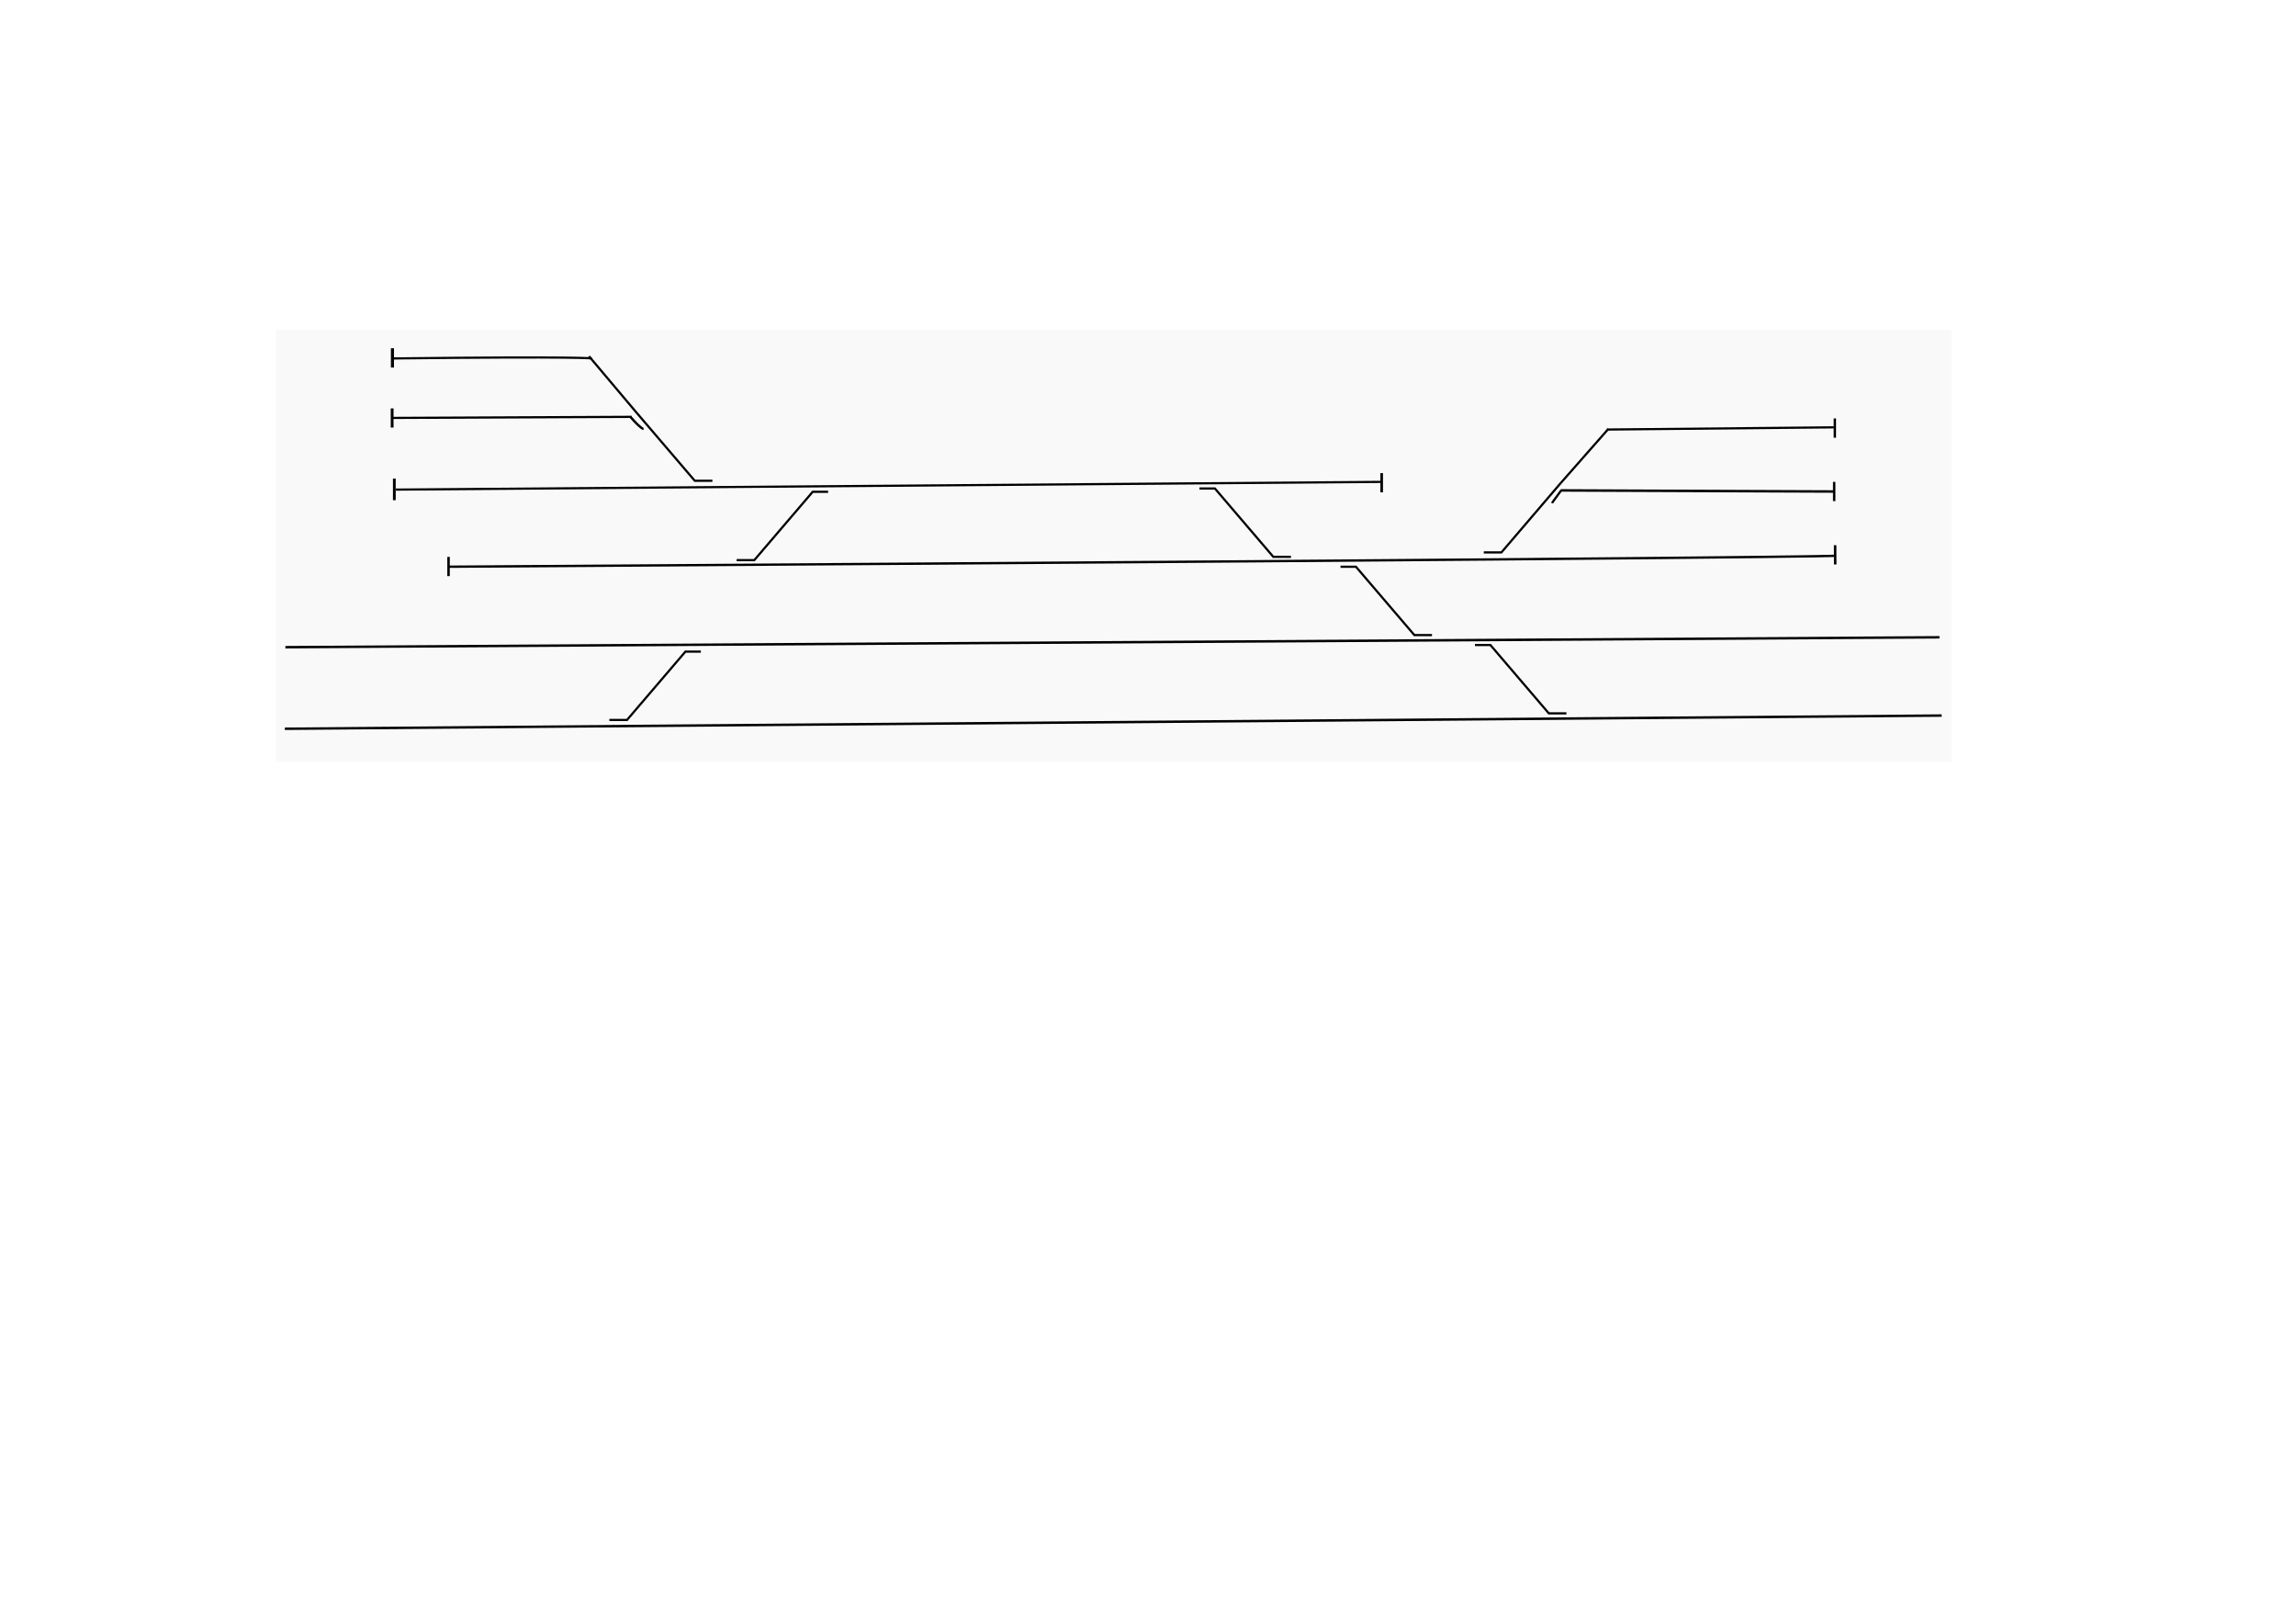
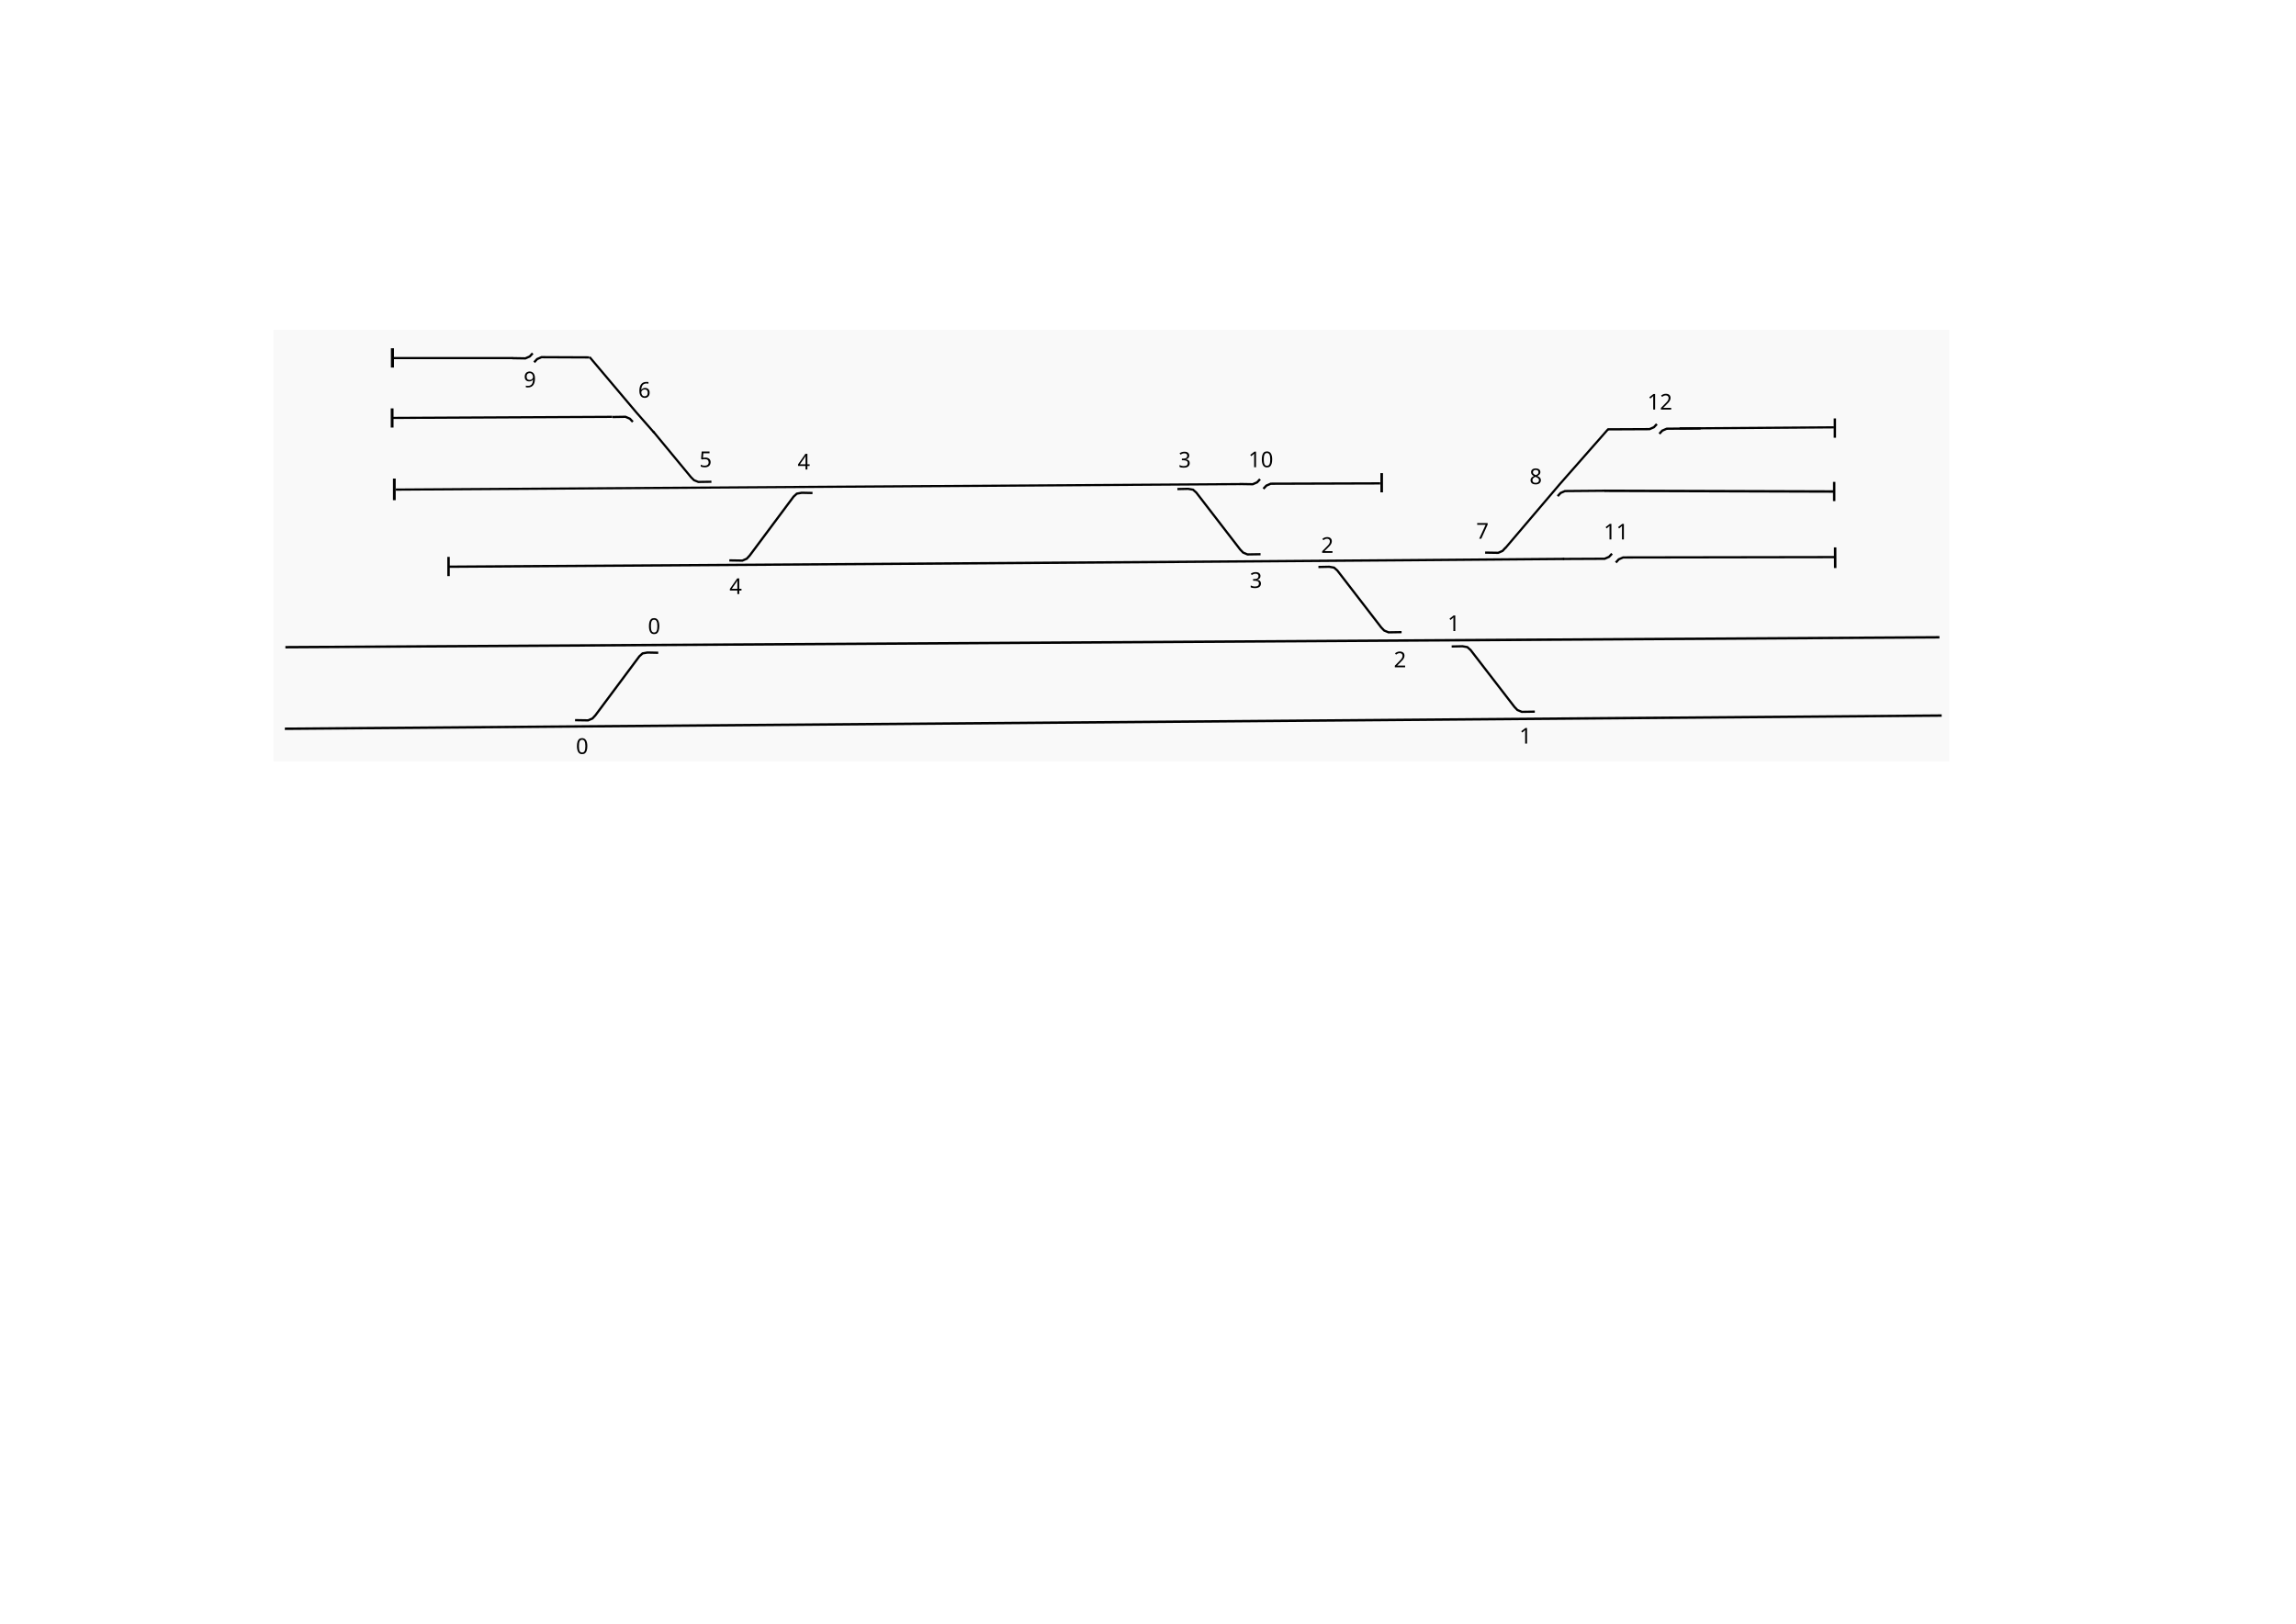
<svg xmlns="http://www.w3.org/2000/svg" width="297mm" height="210mm" viewBox="0 0 1052.362 744.094" id="svg2" version="1.1">
  <defs id="defs4" />
  <g id="layer2" style="display:inline">
-     <rect style="fill:#f9f9f9" id="rect3619" width="767.98" height="197.878" x="126.515" y="151.216" />
+     <rect style="fill:#f9f9f9" id="rect3619" width="767.98" height="197.878" x="125.379" y="151.09" />
+     <path style="fill:none;fill-rule:evenodd;stroke:#000000;stroke-width:1px;stroke-linecap:butt;stroke-linejoin:miter;stroke-opacity:1" d="m 299.39,197.72 17.356,20.996 1.347,1.339 2.001,0.804 5.982,-0.089" id="path4170" />
+     <path style="display:inline;fill:none;fill-rule:evenodd;stroke:#000000;stroke-width:1.041px;stroke-linecap:butt;stroke-linejoin:miter;stroke-opacity:1" d="m 301.692,299.143 -4.954,-0.105 -2.221,0.401 -1.484,1.35 -20.131,27.012 -1.346,1.452 -2.001,0.871 -5.981,-0.097" id="path4170-3" />
+     <path style="display:inline;fill:none;fill-rule:evenodd;stroke:#000000;stroke-width:1.041px;stroke-linecap:butt;stroke-linejoin:miter;stroke-opacity:1" d="m 372.406,225.929 -4.954,-0.105 -2.221,0.401 -1.484,1.35 -20.131,27.012 -1.346,1.452 -2.001,0.871 -5.981,-0.097" id="path4170-3-6" />
+     <path style="display:inline;fill:none;fill-rule:evenodd;stroke:#000000;stroke-width:1.024px;stroke-linecap:butt;stroke-linejoin:miter;stroke-opacity:1" d="m 539.644,224.122 4.955,-0.101 2.221,0.388 1.484,1.305 20.132,26.113 1.347,1.404 2.001,0.842 5.982,-0.094" id="path4170-7" />
+     <path style="display:inline;fill:none;fill-rule:evenodd;stroke:#000000;stroke-width:1.024px;stroke-linecap:butt;stroke-linejoin:miter;stroke-opacity:1" d="m 604.287,259.836 4.955,-0.101 2.221,0.388 1.484,1.305 20.132,26.113 1.347,1.404 2.001,0.842 5.982,-0.094" id="path4170-7-5" />
+     <path style="display:inline;fill:none;fill-rule:evenodd;stroke:#000000;stroke-width:1.024px;stroke-linecap:butt;stroke-linejoin:miter;stroke-opacity:1" d="m 665.359,296.265 4.955,-0.101 2.221,0.388 1.484,1.305 20.132,26.113 1.347,1.404 2.001,0.842 5.982,-0.094" id="path4170-7-3" />
+     <path style="display:inline;fill:none;fill-rule:evenodd;stroke:#000000;stroke-width:1.041px;stroke-linecap:butt;stroke-linejoin:miter;stroke-opacity:1" d="m 244.151,161.909 -1.346,1.452 -2.001,0.871 -5.981,-0.097" id="path4170-3-6-5" />
+     <path style="display:inline;fill:none;fill-rule:evenodd;stroke:#000000;stroke-width:1.041px;stroke-linecap:butt;stroke-linejoin:miter;stroke-opacity:1" d="m 244.838,166.008 1.346,-1.452 2.001,-0.871 21.874,0.097" id="path4170-3-6-5-6" />
+     <path style="display:inline;fill:none;fill-rule:evenodd;stroke:#000000;stroke-width:1.041px;stroke-linecap:butt;stroke-linejoin:miter;stroke-opacity:1" d="m 577.534,219.586 -1.346,1.452 -2.001,0.871 -5.981,-0.097" id="path4170-3-6-5-2" />
+     <path style="display:inline;fill:none;fill-rule:evenodd;stroke:#000000;stroke-width:1.041px;stroke-linecap:butt;stroke-linejoin:miter;stroke-opacity:1" d="m 579.082,223.997 1.346,-1.452 2.001,-0.871 50.175,-0.156" id="path4170-3-6-5-9" />
+     <path style="display:inline;fill:none;fill-rule:evenodd;stroke:#000000;stroke-width:1.041px;stroke-linecap:butt;stroke-linejoin:miter;stroke-opacity:1" d="m 760.556,198.795 1.346,-1.452 2.001,-0.871 15.578,-0.156" id="path4170-3-6-5-9-1" />
+     <path style="display:inline;fill:none;fill-rule:evenodd;stroke:#000000;stroke-width:1.041px;stroke-linecap:butt;stroke-linejoin:miter;stroke-opacity:1" d="m 759.407,194.335 -1.346,1.452 -2.001,0.871 -19.176,0.093" id="path4170-3-6-5-2-2" />
+     <path style="display:inline;fill:none;fill-rule:evenodd;stroke:#000000;stroke-width:1.041px;stroke-linecap:butt;stroke-linejoin:miter;stroke-opacity:1" d="m 690.034,251.015 -1.346,1.452 -2.001,0.871 -5.981,-0.097" id="path4170-3-6-5-2-7" />
+     <path style="display:inline;fill:none;fill-rule:evenodd;stroke:#000000;stroke-width:1.041px;stroke-linecap:butt;stroke-linejoin:miter;stroke-opacity:1" d="m 713.948,227.367 1.346,-1.452 2.001,-0.871 18.256,-0.156" id="path4170-3-6-5-9-1-0" />
+     <path style="display:inline;fill:none;fill-rule:evenodd;stroke:#000000;stroke-width:1.041px;stroke-linecap:butt;stroke-linejoin:miter;stroke-opacity:1" d="m 290.043,193.329 -1.346,-1.452 -2.001,-0.871 -5.981,0.097" id="path4170-3-6-5-93" />
+     <path style="display:inline;fill:none;fill-rule:evenodd;stroke:#000000;stroke-width:1.041px;stroke-linecap:butt;stroke-linejoin:miter;stroke-opacity:1" d="m 738.85,253.731 -1.346,1.452 -2.001,0.871 -19.176,0.093" id="path4170-3-6-5-2-2-6" />
+     <path style="display:inline;fill:none;fill-rule:evenodd;stroke:#000000;stroke-width:1.041px;stroke-linecap:butt;stroke-linejoin:miter;stroke-opacity:1" d="m 740.605,257.785 1.346,-1.452 2.001,-0.871 96.895,-0.156" id="path4170-3-6-5-9-1-06" />
+     <text xml:space="preserve" style="font-style:normal;font-weight:normal;font-size:10px;line-height:100%;font-family:sans-serif;letter-spacing:0px;word-spacing:0px;fill:#000000;fill-opacity:1;stroke:none;stroke-width:1px;stroke-linecap:butt;stroke-linejoin:miter;stroke-opacity:1" x="696.366" y="340.751" id="text4431">
+       <tspan id="tspan4433" x="696.366" y="340.751">1</tspan>
+     </text>
+     <text xml:space="preserve" style="font-style:normal;font-weight:normal;font-size:10px;line-height:100%;font-family:sans-serif;letter-spacing:0px;word-spacing:0px;display:inline;fill:#000000;fill-opacity:1;stroke:none;stroke-width:1px;stroke-linecap:butt;stroke-linejoin:miter;stroke-opacity:1" x="663.467" y="289.179" id="text4431-1">
+       <tspan id="tspan4433-8" x="663.467" y="289.179">1</tspan>
+     </text>
+     <text xml:space="preserve" style="font-style:normal;font-weight:normal;font-size:10px;line-height:100%;font-family:sans-serif;letter-spacing:0px;word-spacing:0px;fill:#000000;fill-opacity:1;stroke:none;stroke-width:1px;stroke-linecap:butt;stroke-linejoin:miter;stroke-opacity:1" x="638.831" y="305.803" id="text4453">
+       <tspan id="tspan4455" x="638.831" y="305.803">2</tspan>
+     </text>
+     <text xml:space="preserve" style="font-style:normal;font-weight:normal;font-size:10px;line-height:100%;font-family:sans-serif;letter-spacing:0px;word-spacing:0px;display:inline;fill:#000000;fill-opacity:1;stroke:none;stroke-width:1px;stroke-linecap:butt;stroke-linejoin:miter;stroke-opacity:1" x="605.529" y="253.361" id="text4453-7">
+       <tspan id="tspan4455-9" x="605.529" y="253.361">2</tspan>
+     </text>
+     <text xml:space="preserve" style="font-style:normal;font-weight:normal;font-size:10px;line-height:100%;font-family:sans-serif;letter-spacing:0px;word-spacing:0px;fill:#000000;fill-opacity:1;stroke:none;stroke-width:1px;stroke-linecap:butt;stroke-linejoin:miter;stroke-opacity:1" x="572.802" y="269.423" id="text4475">
+       <tspan id="tspan4477" x="572.802" y="269.423">3</tspan>
+     </text>
+     <text xml:space="preserve" style="font-style:normal;font-weight:normal;font-size:10px;line-height:100%;font-family:sans-serif;letter-spacing:0px;word-spacing:0px;display:inline;fill:#000000;fill-opacity:1;stroke:none;stroke-width:1px;stroke-linecap:butt;stroke-linejoin:miter;stroke-opacity:1" x="540.158" y="214.238" id="text4475-2">
+       <tspan id="tspan4477-0" x="540.158" y="214.238">3</tspan>
+     </text>
+     <text xml:space="preserve" style="font-style:normal;font-weight:normal;font-size:10px;line-height:100%;font-family:sans-serif;letter-spacing:0px;word-spacing:0px;fill:#000000;fill-opacity:1;stroke:none;stroke-width:1px;stroke-linecap:butt;stroke-linejoin:miter;stroke-opacity:1" x="263.959" y="345.511" id="text4497">
+       <tspan id="tspan4499" x="263.959" y="345.511">0</tspan>
+     </text>
+     <text xml:space="preserve" style="font-style:normal;font-weight:normal;font-size:10px;line-height:100%;font-family:sans-serif;letter-spacing:0px;word-spacing:0px;display:inline;fill:#000000;fill-opacity:1;stroke:none;stroke-width:1px;stroke-linecap:butt;stroke-linejoin:miter;stroke-opacity:1" x="296.959" y="290.511" id="text4497-2">
+       <tspan id="tspan4499-3" x="296.959" y="290.511">0</tspan>
+     </text>
+     <text xml:space="preserve" style="font-style:normal;font-weight:normal;font-size:10px;line-height:100%;font-family:sans-serif;letter-spacing:0px;word-spacing:0px;fill:#000000;fill-opacity:1;stroke:none;stroke-width:1px;stroke-linecap:butt;stroke-linejoin:miter;stroke-opacity:1" x="365.584" y="215.167" id="text4519">
+       <tspan id="tspan4521" x="365.584" y="215.167">4</tspan>
+     </text>
+     <text xml:space="preserve" style="font-style:normal;font-weight:normal;font-size:10px;line-height:100%;font-family:sans-serif;letter-spacing:0px;word-spacing:0px;display:inline;fill:#000000;fill-opacity:1;stroke:none;stroke-width:1px;stroke-linecap:butt;stroke-linejoin:miter;stroke-opacity:1" x="334.341" y="272.242" id="text4519-7">
+       <tspan id="tspan4521-5" x="334.341" y="272.242">4</tspan>
+     </text>
+     <text xml:space="preserve" style="font-style:normal;font-weight:normal;font-size:10px;line-height:100%;font-family:sans-serif;letter-spacing:0px;word-spacing:0px;fill:#000000;fill-opacity:1;stroke:none;stroke-width:1px;stroke-linecap:butt;stroke-linejoin:miter;stroke-opacity:1" x="320.552" y="214.063" id="text4541">
+       <tspan id="tspan4543" x="320.552" y="214.063">5</tspan>
+     </text>
+     <text xml:space="preserve" style="font-style:normal;font-weight:normal;font-size:10px;line-height:100%;font-family:sans-serif;letter-spacing:0px;word-spacing:0px;fill:#000000;fill-opacity:1;stroke:none;stroke-width:1px;stroke-linecap:butt;stroke-linejoin:miter;stroke-opacity:1" x="292.507" y="182.248" id="text4545">
+       <tspan id="tspan4547" x="292.507" y="182.248">6</tspan>
+     </text>
+     <text xml:space="preserve" style="font-style:normal;font-weight:normal;font-size:10px;line-height:100%;font-family:sans-serif;letter-spacing:0px;word-spacing:0px;fill:#000000;fill-opacity:1;stroke:none;stroke-width:1px;stroke-linecap:butt;stroke-linejoin:miter;stroke-opacity:1" x="676.624" y="246.855" id="text4549">
+       <tspan id="tspan4551" x="676.624" y="246.855">7</tspan>
+     </text>
+     <text xml:space="preserve" style="font-style:normal;font-weight:normal;font-size:10px;line-height:100%;font-family:sans-serif;letter-spacing:0px;word-spacing:0px;fill:#000000;fill-opacity:1;stroke:none;stroke-width:1px;stroke-linecap:butt;stroke-linejoin:miter;stroke-opacity:1" x="701.041" y="221.886" id="text4553">
+       <tspan id="tspan4555" x="701.041" y="221.886">8</tspan>
+     </text>
+     <text xml:space="preserve" style="font-style:normal;font-weight:normal;font-size:10px;line-height:100%;font-family:sans-serif;letter-spacing:0px;word-spacing:0px;fill:#000000;fill-opacity:1;stroke:none;stroke-width:1px;stroke-linecap:butt;stroke-linejoin:miter;stroke-opacity:1" x="240" y="177.465" id="text4557">
+       <tspan id="tspan4559" x="240" y="177.465">9</tspan>
+     </text>
+     <text xml:space="preserve" style="font-style:normal;font-weight:normal;font-size:10px;line-height:100%;font-family:sans-serif;letter-spacing:0px;word-spacing:0px;fill:#000000;fill-opacity:1;stroke:none;stroke-width:1px;stroke-linecap:butt;stroke-linejoin:miter;stroke-opacity:1" x="572.149" y="214.107" id="text4561">
+       <tspan id="tspan4563" x="572.149" y="214.107">10</tspan>
+     </text>
+     <text xml:space="preserve" style="font-style:normal;font-weight:normal;font-size:10px;line-height:100%;font-family:sans-serif;letter-spacing:0px;word-spacing:0px;fill:#000000;fill-opacity:1;stroke:none;stroke-width:1px;stroke-linecap:butt;stroke-linejoin:miter;stroke-opacity:1" x="735.029" y="247.214" id="text4565">
+       <tspan id="tspan4567" x="735.029" y="247.214">11</tspan>
+     </text>
+     <text xml:space="preserve" style="font-style:normal;font-weight:normal;font-size:10px;line-height:100%;font-family:sans-serif;letter-spacing:0px;word-spacing:0px;fill:#000000;fill-opacity:1;stroke:none;stroke-width:1px;stroke-linecap:butt;stroke-linejoin:miter;stroke-opacity:1" x="755.061" y="187.69" id="text4569">
+       <tspan id="tspan4571" x="755.061" y="187.69">12</tspan>
+     </text>
  </g>
  <g id="layer1" transform="translate(0,-308.2677)" style="display:inline">
    <path style="fill:none;fill-rule:evenodd;stroke:#000000;stroke-width:1.12px;stroke-linecap:butt;stroke-linejoin:miter;stroke-opacity:1" d="m 130.557,642.235 c 759.392,-6.051 759.392,-6.051 759.392,-6.051" id="path3336" />
    <path style="fill:none;fill-rule:evenodd;stroke:#000000;stroke-width:1.121px;stroke-linecap:butt;stroke-linejoin:miter;stroke-opacity:1" d="m 130.81,604.86 758.129,-4.537" id="path3338" />
-     <path style="fill:none;fill-rule:evenodd;stroke:#000000;stroke-width:1px;stroke-linecap:butt;stroke-linejoin:miter;stroke-opacity:1" d="m 279.307,638.2 8.081,0 26.769,-31.315 7.071,0" id="path3352" />
-     <path style="fill:none;fill-rule:evenodd;stroke:#000000;stroke-width:1px;stroke-linecap:butt;stroke-linejoin:miter;stroke-opacity:1" d="m 680.085,561.428 8.081,0 26.769,-31.315 22.223,-25.254" id="path3352-8" />
-     <path style="fill:none;fill-rule:evenodd;stroke:#000000;stroke-width:1px;stroke-linecap:butt;stroke-linejoin:miter;stroke-opacity:1" d="m 717.966,635.169 -8.081,0 -26.769,-31.315 -7.071,0" id="path3352-8-5" />
-     <path style="fill:none;fill-rule:evenodd;stroke:#000000;stroke-width:1px;stroke-linecap:butt;stroke-linejoin:miter;stroke-opacity:1" d="m 656.347,599.309 -8.081,0 -26.769,-31.315 -7.071,0" id="path3352-8-5-1" />
-     <path style="fill:none;fill-rule:evenodd;stroke:#000000;stroke-width:1px;stroke-linecap:butt;stroke-linejoin:miter;stroke-opacity:1" d="m 591.697,563.448 -8.081,0 -26.769,-31.315 -7.071,0" id="path3352-8-5-1-6" />
-     <path style="fill:none;fill-rule:evenodd;stroke:#000000;stroke-width:1px;stroke-linecap:butt;stroke-linejoin:miter;stroke-opacity:1" d="m 337.644,564.964 8.081,0 26.769,-31.315 7.071,0" id="path3352-6" />
-     <path style="fill:none;fill-rule:evenodd;stroke:#000000;stroke-width:1px;stroke-linecap:butt;stroke-linejoin:miter;stroke-opacity:1" d="m 326.532,528.598 -8.081,0 -26.769,-31.315 -21.718,-25.759" id="path3352-8-5-1-6-3" />
+     <path style="fill:none;fill-rule:evenodd;stroke:#000000;stroke-width:1px;stroke-linecap:butt;stroke-linejoin:miter;stroke-opacity:1" d="m 689.952,559.464 24.983,-29.35 22.223,-25.254" id="path3352-8" />
+     <path style="fill:none;fill-rule:evenodd;stroke:#000000;stroke-width:1px;stroke-linecap:butt;stroke-linejoin:miter;stroke-opacity:1" d="m 299.889,506.627 -8.207,-9.344 -21.45,-25.402" id="path3352-8-5-1-6-3" />
    <g id="g3570" transform="matrix(1.192534,0,0,0.9964537,-85.70149,3.284321)">
      <g transform="translate(6.565992,5.050763)" id="g3446">
-         <path style="fill:none;fill-rule:evenodd;stroke:#000000;stroke-width:1px;stroke-linecap:butt;stroke-linejoin:miter;stroke-opacity:1" d="m 308.097,492.717 -92.429,0.505" id="path3346" />
-         <path style="fill:none;fill-rule:evenodd;stroke:#000000;stroke-width:1px;stroke-linecap:butt;stroke-linejoin:miter;stroke-opacity:1" d="m 307.591,492.738 c 4.041,5.556 5.051,5.556 5.051,5.556" id="path3444" />
+         <path style="fill:none;fill-rule:evenodd;stroke:#000000;stroke-width:1px;stroke-linecap:butt;stroke-linejoin:miter;stroke-opacity:1" d="m 300.609,492.717 -84.942,0.505" id="path3346" />
      </g>
      <path id="path3471-3" d="m 222.584,493.878 c 0,8.238 0,8.826 0,8.826" style="fill:none;fill-rule:evenodd;stroke:#000000;stroke-width:1.079px;stroke-linecap:butt;stroke-linejoin:miter;stroke-opacity:1" />
    </g>
    <g id="g3591" transform="matrix(1.30805,0,0,1,-118.6152,-1.010153)">
-       <path id="path3348" d="m 228.294,473.545 c 66.67,-1.01 69.701,0 69.701,0" style="fill:none;fill-rule:evenodd;stroke:#000000;stroke-width:1px;stroke-linecap:butt;stroke-linejoin:miter;stroke-opacity:1" />
      <path id="path3471-5" d="m 228.19,468.872 c 0,8.238 0,8.826 0,8.826" style="fill:none;fill-rule:evenodd;stroke:#000000;stroke-width:1.079px;stroke-linecap:butt;stroke-linejoin:miter;stroke-opacity:1" />
    </g>
    <g id="g3576" transform="matrix(1.105854,0,0,1,-76.59458,0)">
-       <path id="path3342" d="m 233.345,532.639 408.102,-3.536" style="fill:none;fill-rule:evenodd;stroke:#000000;stroke-width:1px;stroke-linecap:butt;stroke-linejoin:miter;stroke-opacity:1" />
+       <path id="path3342" d="m 233.345,532.639 349.869,-2.525" style="fill:none;fill-rule:evenodd;stroke:#000000;stroke-width:1px;stroke-linecap:butt;stroke-linejoin:miter;stroke-opacity:1" />
      <path id="path3471-2" d="m 232.7,527.586 c 0,9.238 0,9.898 0,9.898" style="fill:none;fill-rule:evenodd;stroke:#000000;stroke-width:1.143px;stroke-linecap:butt;stroke-linejoin:miter;stroke-opacity:1" />
      <path id="path3471-4" d="m 641.934,525.077 c 0,8.238 0,8.826 0,8.826" style="fill:none;fill-rule:evenodd;stroke:#000000;stroke-width:1.079px;stroke-linecap:butt;stroke-linejoin:miter;stroke-opacity:1" />
    </g>
    <g id="g3539" transform="translate(61.2405,-0.7576144)">
-       <path id="path3350" d="m 675.287,505.87 c 104.046,-1.01 104.046,-1.01 104.046,-1.01" style="fill:none;fill-rule:evenodd;stroke:#000000;stroke-width:1px;stroke-linecap:butt;stroke-linejoin:miter;stroke-opacity:1" />
+       <path id="path3350" d="m 708.622,505.365 70.711,-0.505" style="fill:none;fill-rule:evenodd;stroke:#000000;stroke-width:1px;stroke-linecap:butt;stroke-linejoin:miter;stroke-opacity:1" />
      <path id="path3471-0" d="m 779.758,500.792 c 0,8.238 0,8.826 0,8.826" style="fill:none;fill-rule:evenodd;stroke:#000000;stroke-width:1.079px;stroke-linecap:butt;stroke-linejoin:miter;stroke-opacity:1" />
    </g>
    <g id="g3564" transform="matrix(1.024862,0,0,0.9994144,41.46274,2.962826)">
      <g transform="matrix(-1,0,0,1,965.6596,37.63832)" id="g3446-0">
-         <path style="fill:none;fill-rule:evenodd;stroke:#000000;stroke-width:1.145px;stroke-linecap:butt;stroke-linejoin:miter;stroke-opacity:1" d="m 308.102,492.719 -122.113,0.501" id="path3346-3" />
-         <path style="fill:none;fill-rule:evenodd;stroke:#000000;stroke-width:1px;stroke-linecap:butt;stroke-linejoin:miter;stroke-opacity:1" d="m 307.844,492.611 c 4.041,5.556 4.167,5.935 4.167,5.935" id="path3444-1" />
+         <path style="fill:none;fill-rule:evenodd;stroke:#000000;stroke-width:1.145px;stroke-linecap:butt;stroke-linejoin:miter;stroke-opacity:1" d="m 288.587,492.898 -102.599,0.323" id="path3346-3" />
      </g>
      <path id="path3471-4-1" d="m 779.842,526.441 c 0,8.238 0,8.826 0,8.826" style="fill:none;fill-rule:evenodd;stroke:#000000;stroke-width:1.079px;stroke-linecap:butt;stroke-linejoin:miter;stroke-opacity:1" />
    </g>
    <g id="g3585" transform="matrix(1.052617,0,0,0.9999189,20.03855,0.04585256)">
      <path id="path3471" d="m 176.272,563.47 c 0,8.238 0,8.826 0,8.826" style="fill:none;fill-rule:evenodd;stroke:#000000;stroke-width:1.079px;stroke-linecap:butt;stroke-linejoin:miter;stroke-opacity:1" />
      <g transform="matrix(0.9999914,-0.00415264,0.00415264,0.9999914,-2.337092,1.991699)" id="g3581">
-         <path style="fill:none;fill-rule:evenodd;stroke:#000000;stroke-width:1.072px;stroke-linecap:butt;stroke-linejoin:miter;stroke-opacity:1" d="m 176.243,566.723 c 604.072,-1.51 604.075,-2.51 604.075,-2.51" id="path3340" />
-         <path style="fill:none;fill-rule:evenodd;stroke:#000000;stroke-width:1.079px;stroke-linecap:butt;stroke-linejoin:miter;stroke-opacity:1" d="m 780.064,559.37 c 0,8.238 0,8.826 0,8.826" id="path3471-4-15" />
+         <path style="fill:none;fill-rule:evenodd;stroke:#000000;stroke-width:1.072px;stroke-linecap:butt;stroke-linejoin:miter;stroke-opacity:1" d="m 176.243,566.723 c 273.793,-0.684 414.176,-1.199 485.838,-1.557" id="path3340" />
+         <path style="fill:none;fill-rule:evenodd;stroke:#000000;stroke-width:1.079px;stroke-linecap:butt;stroke-linejoin:miter;stroke-opacity:1" d="m 780.06,560.381 -0.003,9.458" id="path3471-4-15" />
      </g>
    </g>
+     <path style="fill:none;fill-rule:evenodd;stroke:#000000;stroke-width:1px;stroke-linecap:butt;stroke-linejoin:miter;stroke-opacity:1" d="m 180,472.362 55,0" id="path4262" />
  </g>
</svg>
